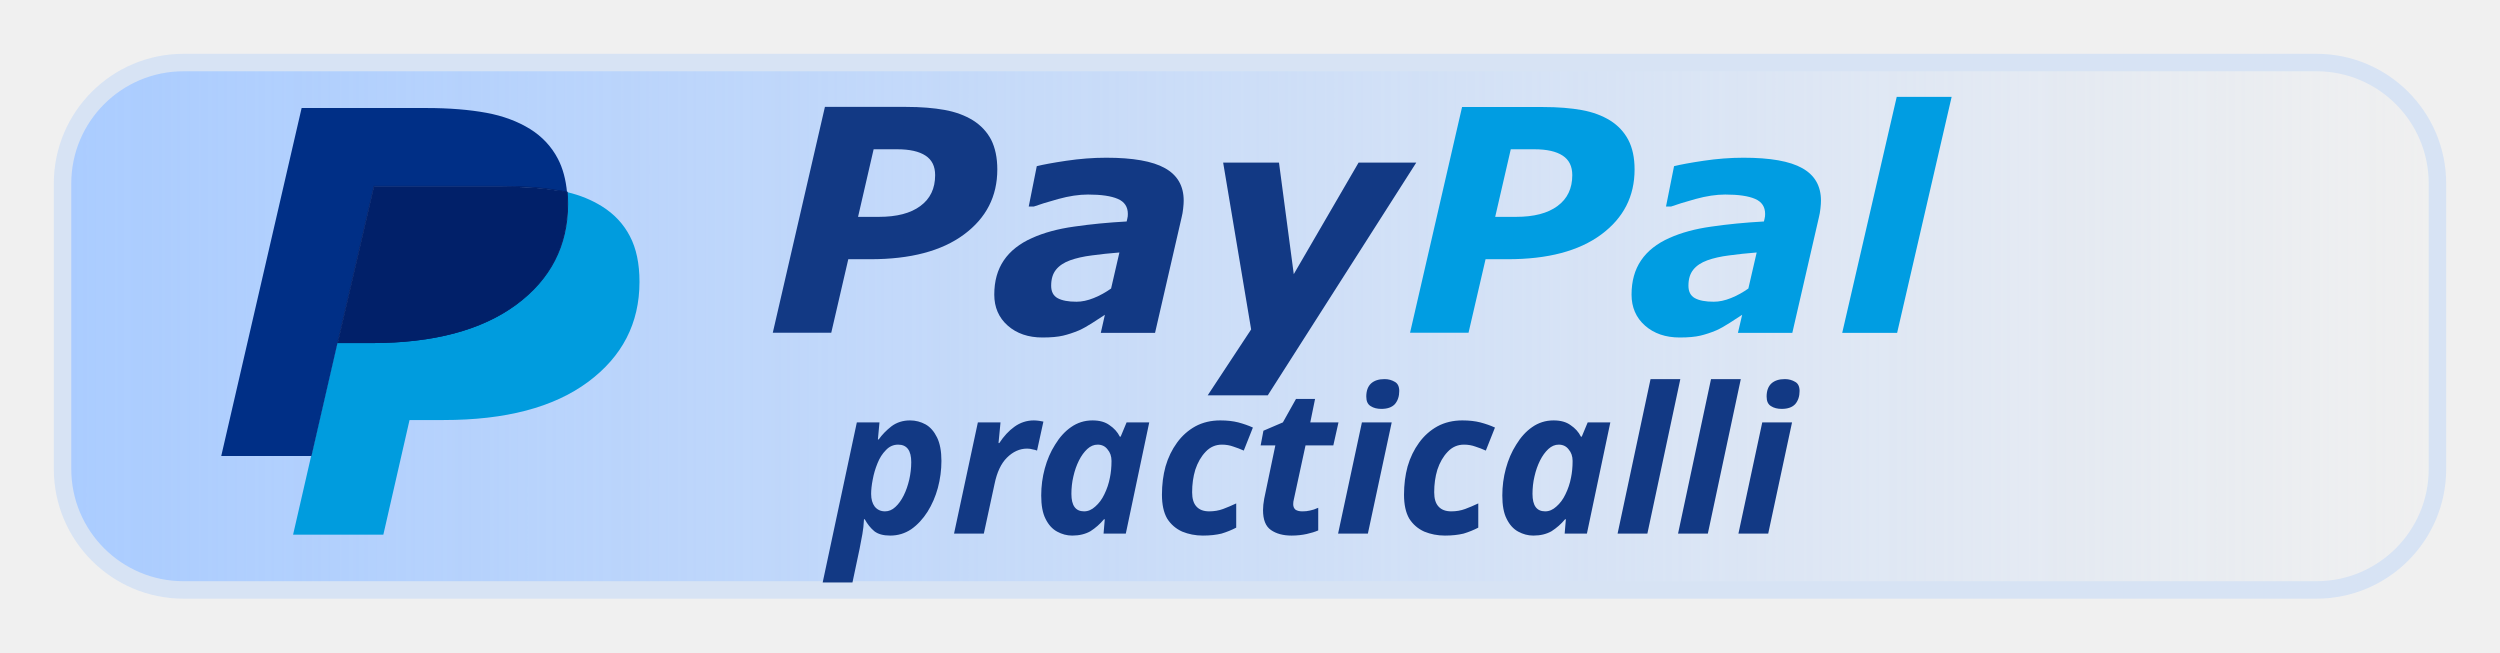
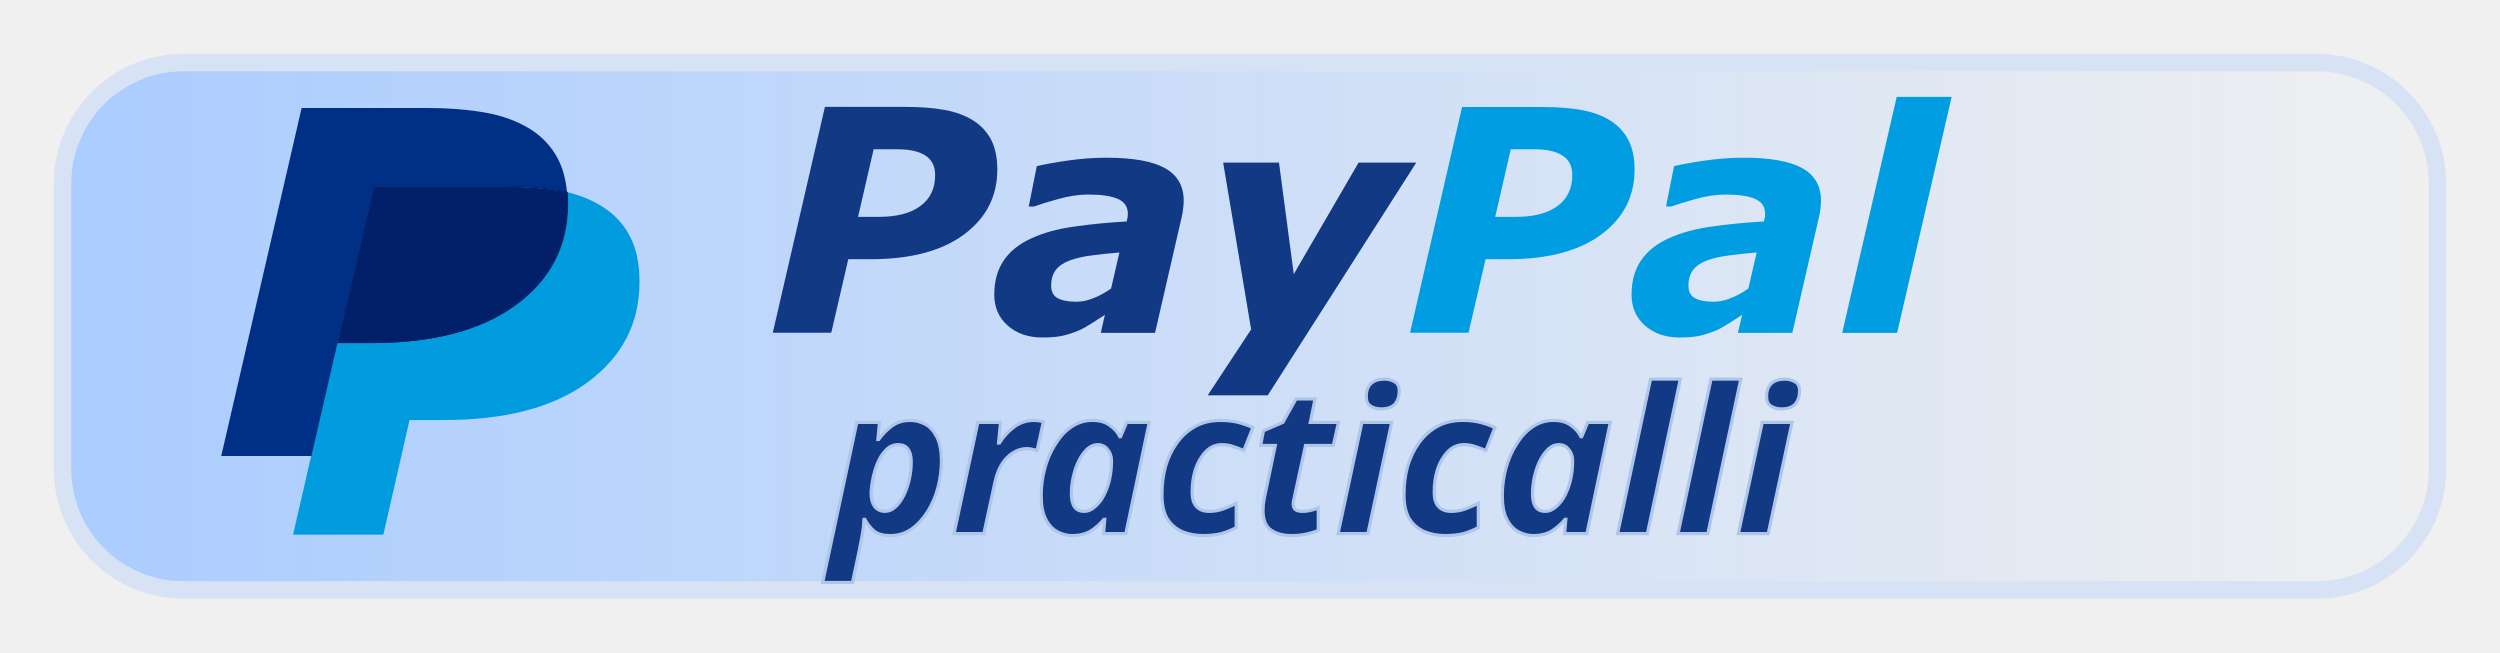
<svg xmlns="http://www.w3.org/2000/svg" xmlns:xlink="http://www.w3.org/1999/xlink" width="371.739" height="97.018" viewBox="0 0 98.356 25.669" version="1.1" id="svg8">
  <defs id="defs2">
    <linearGradient id="linearGradient2118">
      <stop style="stop-color:#aaccff;stop-opacity:1;" offset="0" id="stop2114" />
      <stop style="stop-color:#aaccff;stop-opacity:0;" offset="1" id="stop2116" />
    </linearGradient>
    <linearGradient id="linearGradient4221">
      <stop id="stop4223" offset="0" style="stop-color:#c0c0dc;stop-opacity:1" />
      <stop style="stop-color:#c0c0dd;stop-opacity:1" offset="0.114" id="stop4225" />
      <stop id="stop4227" offset="0.479" style="stop-color:#a191bf;stop-opacity:1" />
      <stop id="stop4229" offset="1" style="stop-color:#625681;stop-opacity:1" />
    </linearGradient>
    <linearGradient gradientTransform="matrix(0.4887125,0,0,0.4887125,7.567404,560.782)" xlink:href="#linearGradient4274" id="linearGradient7595" x1="-0.654" y1="934.566" x2="46.893" y2="951.898" gradientUnits="userSpaceOnUse" />
    <linearGradient id="linearGradient4274">
      <stop id="stop4276" offset="0" style="stop-color:#eeeeec;stop-opacity:1" />
      <stop style="stop-color:#eeeeec;stop-opacity:1" offset="0.084" id="stop4181" />
      <stop id="stop4280" offset="0.351" style="stop-color:#eeeeec;stop-opacity:1" />
      <stop id="stop4282" offset="1" style="stop-color:#e0d5d5;stop-opacity:1" />
    </linearGradient>
    <linearGradient xlink:href="#linearGradient7589" id="linearGradient4317" x1="303.644" y1="608.878" x2="396.91" y2="672.258" gradientUnits="userSpaceOnUse" gradientTransform="matrix(0.1922971,0.06206447,-0.1003191,0.1702386,27.9476,914.5521)" />
    <linearGradient id="linearGradient7589">
      <stop id="stop7591" offset="0" style="stop-color:#351347;stop-opacity:1" />
      <stop id="stop7593" offset="1" style="stop-color:#5c3566;stop-opacity:0;" />
    </linearGradient>
    <linearGradient xlink:href="#linearGradient4311" id="linearGradient4301" x1="306.884" y1="425.158" x2="377.032" y2="364.663" gradientUnits="userSpaceOnUse" gradientTransform="matrix(0.07485012,0.08932098,-0.08626544,0.06221301,53.22269,961.6441)" />
    <linearGradient id="linearGradient4311">
      <stop style="stop-color:#351e47;stop-opacity:1" offset="0" id="stop4313" />
      <stop style="stop-color:#5c3566;stop-opacity:0;" offset="1" id="stop4315" />
    </linearGradient>
    <linearGradient xlink:href="#linearGradient4274" id="linearGradient4230" x1="267.654" y1="527.335" x2="329.167" y2="429.496" gradientUnits="userSpaceOnUse" gradientTransform="matrix(0.1515328,0.0143268,-0.0143268,0.1515328,-12.64197,950.2851)" />
    <linearGradient xlink:href="#linearGradient4196" id="linearGradient5577" x1="308.41" y1="511.441" x2="190.849" y2="465.961" gradientUnits="userSpaceOnUse" gradientTransform="matrix(-0.13467,0.03941451,0.04093431,0.1398628,58.64004,937.7004)" />
    <linearGradient id="linearGradient4196">
      <stop style="stop-color:#ffffff;stop-opacity:1" offset="0" id="stop4198" />
      <stop id="stop4200" offset="0.114" style="stop-color:#fffff2;stop-opacity:1" />
      <stop style="stop-color:#d2acd2;stop-opacity:1" offset="0.479" id="stop4202" />
      <stop style="stop-color:#123069;stop-opacity:1" offset="1" id="stop4204" />
    </linearGradient>
    <radialGradient xlink:href="#linearGradient6003" id="radialGradient5136-0-6-65" cx="322.171" cy="472.517" fx="322.171" fy="472.517" r="169" gradientUnits="userSpaceOnUse" gradientTransform="matrix(0.3389967,0.2147401,-0.1968862,0.269826,-1209.226,-630.6322)" />
    <linearGradient id="linearGradient6003">
      <stop id="stop6005" offset="0" style="stop-color:#c2c6db;stop-opacity:1" />
      <stop style="stop-color:#bab1e0;stop-opacity:1" offset="0.34" id="stop6007" />
      <stop style="stop-color:#8d77a3;stop-opacity:1" offset="0.444" id="stop6009" />
      <stop id="stop6011" offset="0.552" style="stop-color:#675a84;stop-opacity:1" />
      <stop id="stop6013" offset="1" style="stop-color:#050846;stop-opacity:1" />
    </linearGradient>
    <radialGradient xlink:href="#linearGradient6003" id="radialGradient5136-0-6-6-8-3-1" cx="322.171" cy="472.517" fx="322.171" fy="472.517" r="169" gradientUnits="userSpaceOnUse" gradientTransform="matrix(0.1902571,0.1047134,-0.1104996,0.1315748,-966.7619,-798.6685)" />
    <radialGradient xlink:href="#linearGradient6003" id="radialGradient5136-0-6-6-8-8-8" cx="322.171" cy="472.517" fx="322.171" fy="472.517" r="169" gradientUnits="userSpaceOnUse" gradientTransform="matrix(0.1361054,0.07855904,-0.0790488,0.09871133,-780.5823,-1164.647)" />
    <radialGradient xlink:href="#linearGradient6003" id="radialGradient5136-0-6-6-8-6" cx="322.171" cy="472.517" fx="322.171" fy="472.517" r="169" gradientUnits="userSpaceOnUse" gradientTransform="matrix(0.184454,0.09675949,-0.1071292,0.1215805,-859.3738,-1098.305)" />
    <radialGradient xlink:href="#linearGradient6003" id="radialGradient5136-0-6-6-2" cx="322.171" cy="472.517" fx="322.171" fy="472.517" r="169" gradientUnits="userSpaceOnUse" gradientTransform="matrix(0.3358231,0.2051248,-0.1950431,0.2577443,-945.1424,-758.6536)" />
    <radialGradient xlink:href="#linearGradient6003" id="radialGradient5136-0-6-65-3" cx="322.171" cy="472.517" fx="322.171" fy="472.517" r="169" gradientUnits="userSpaceOnUse" gradientTransform="matrix(0.3533023,0.2238022,-0.2051948,0.2812126,-702.2763,-398.3032)" />
    <radialGradient xlink:href="#linearGradient6003" id="radialGradient5136-0-6-6-8-3-1-9" cx="322.171" cy="472.517" fx="322.171" fy="472.517" r="169" gradientUnits="userSpaceOnUse" gradientTransform="matrix(0.1982859,0.1091323,-0.1151626,0.1371272,-658.0303,-481.713)" />
    <radialGradient xlink:href="#linearGradient6003" id="radialGradient5136-0-6-6-8-8-8-5" cx="322.171" cy="472.517" fx="322.171" fy="472.517" r="169" gradientUnits="userSpaceOnUse" gradientTransform="matrix(0.141849,0.08187422,-0.08238465,0.1028769,-643.9823,-766.0172)" />
    <radialGradient xlink:href="#linearGradient6003" id="radialGradient5136-0-6-6-2-1" cx="322.171" cy="472.517" fx="322.171" fy="472.517" r="169" gradientUnits="userSpaceOnUse" gradientTransform="matrix(0.3499948,0.2137811,-0.2032739,0.2686211,-680.6067,-453.6625)" />
    <radialGradient xlink:href="#linearGradient6003" id="radialGradient5136-0-6-6-8-6-9" cx="322.171" cy="472.517" fx="322.171" fy="472.517" r="169" gradientUnits="userSpaceOnUse" gradientTransform="matrix(0.192238,0.1008427,-0.1116501,0.1267112,-724.7406,-701.3335)" />
    <radialGradient xlink:href="#linearGradient6003" id="radialGradient5136-0-6-65-2" cx="322.171" cy="472.517" fx="322.171" fy="472.517" r="169" gradientUnits="userSpaceOnUse" gradientTransform="matrix(0.3389967,0.2147401,-0.1968862,0.269826,-1209.226,-630.6322)" />
    <radialGradient xlink:href="#linearGradient6003" id="radialGradient5136-0-6-6-8-3-1-2" cx="322.171" cy="472.517" fx="322.171" fy="472.517" r="169" gradientUnits="userSpaceOnUse" gradientTransform="matrix(0.1902571,0.1047134,-0.1104996,0.1315748,-966.7619,-798.6685)" />
    <radialGradient xlink:href="#linearGradient6003" id="radialGradient5136-0-6-6-8-8-8-0" cx="322.171" cy="472.517" fx="322.171" fy="472.517" r="169" gradientUnits="userSpaceOnUse" gradientTransform="matrix(0.1361054,0.07855904,-0.0790488,0.09871133,-780.5823,-1164.647)" />
    <radialGradient xlink:href="#linearGradient6003" id="radialGradient5136-0-6-6-8-6-2" cx="322.171" cy="472.517" fx="322.171" fy="472.517" r="169" gradientUnits="userSpaceOnUse" gradientTransform="matrix(0.184454,0.09675949,-0.1071292,0.1215805,-859.3738,-1098.305)" />
    <radialGradient xlink:href="#linearGradient6003" id="radialGradient5136-0-6-6-2-3" cx="322.171" cy="472.517" fx="322.171" fy="472.517" r="169" gradientUnits="userSpaceOnUse" gradientTransform="matrix(0.3358231,0.2051248,-0.1950431,0.2577443,-945.1424,-758.6536)" />
    <radialGradient xlink:href="#linearGradient6003" id="radialGradient5136-0-6-65-3-7" cx="322.171" cy="472.517" fx="322.171" fy="472.517" r="169" gradientUnits="userSpaceOnUse" gradientTransform="matrix(0.3533023,0.2238022,-0.2051948,0.2812126,-702.2763,-398.3032)" />
    <radialGradient xlink:href="#linearGradient6003" id="radialGradient5136-0-6-6-8-3-1-9-5" cx="322.171" cy="472.517" fx="322.171" fy="472.517" r="169" gradientUnits="userSpaceOnUse" gradientTransform="matrix(0.1982859,0.1091323,-0.1151626,0.1371272,-658.0303,-481.713)" />
    <radialGradient xlink:href="#linearGradient6003" id="radialGradient5136-0-6-6-8-8-8-5-9" cx="322.171" cy="472.517" fx="322.171" fy="472.517" r="169" gradientUnits="userSpaceOnUse" gradientTransform="matrix(0.141849,0.08187422,-0.08238465,0.1028769,-643.9823,-766.0172)" />
    <radialGradient xlink:href="#linearGradient6003" id="radialGradient5136-0-6-6-2-1-2" cx="322.171" cy="472.517" fx="322.171" fy="472.517" r="169" gradientUnits="userSpaceOnUse" gradientTransform="matrix(0.3499948,0.2137811,-0.2032739,0.2686211,-680.6067,-453.6625)" />
    <radialGradient xlink:href="#linearGradient6003" id="radialGradient5136-0-6-6-8-6-9-2" cx="322.171" cy="472.517" fx="322.171" fy="472.517" r="169" gradientUnits="userSpaceOnUse" gradientTransform="matrix(0.192238,0.1008427,-0.1116501,0.1267112,-724.7406,-701.3335)" />
    <linearGradient id="linearGradient-1" y2="62.452" x2="102.977" y1="62.452" x1="8.743" gradientTransform="scale(1.805544,0.5538497)" gradientUnits="userSpaceOnUse">
      <stop id="stop1060" offset="0%" stop-color="#1E8D55" />
      <stop id="stop1062" offset="100%" stop-color="#134225" />
    </linearGradient>
    <linearGradient id="linearGradient-2" y2="207.74" x2="43.407" y1="36.03" x1="224.367" gradientTransform="scale(1.056021,0.9469513)" gradientUnits="userSpaceOnUse">
      <stop id="stop1065" offset="0%" stop-color="#1E8D55" />
      <stop id="stop1067" offset="100%" stop-color="#134225" />
    </linearGradient>
    <linearGradient id="linearGradient-3" y2="485.692" x2="100.559" y1="452.714" x1="10.479" gradientTransform="scale(1.865539,0.536038)" gradientUnits="userSpaceOnUse">
      <stop id="stop1070" offset="0%" stop-color="#1E8D55" />
      <stop id="stop1072" offset="100%" stop-color="#134225" />
    </linearGradient>
    <linearGradient xlink:href="#linearGradient2118" id="linearGradient2120" x1="-100.66" y1="32.287" x2="-6.537" y2="32.287" gradientUnits="userSpaceOnUse" />
  </defs>
  <g id="layer1" transform="translate(102.7764,-11.6525)" style="display:inline" />
  <g id="layer2" transform="translate(102.7764,-19.45257)">
    <rect style="opacity:1;fill:url(#linearGradient2120);fill-opacity:1;stroke:#d7e3f4;stroke-width:0.687;stroke-linecap:round;stroke-linejoin:round;stroke-miterlimit:4;stroke-dasharray:none;stroke-dashoffset:0;stroke-opacity:1" id="rect3359-3" width="93.435" height="20.749" x="-100.316" y="21.913" rx="4.761" />
    <g id="g2051" transform="matrix(0.05193014,0,0,0.05193014,-75.32279,-9.426647)">
      <path class="st0" d="m 226.9,684.5 c 0,20.4 -8.4,36.8 -25.3,49.3 -16.9,12.5 -40.5,18.7 -70.8,18.7 H 114 l -12.9,55.7 H 56.8 L 96.3,637.1 h 61.5 c 11.2,0 20.9,0.8 29.2,2.3 8.3,1.5 15.5,4.2 21.5,7.9 6,3.8 10.5,8.6 13.7,14.6 3.1,6.2 4.7,13.7 4.7,22.6 z m -47.1,4.3 c 0,-6.7 -2.4,-11.6 -7.3,-14.8 -4.9,-3.2 -12,-4.8 -21.5,-4.8 h -17.8 l -11.8,51.2 h 15.9 c 13.4,0 23.9,-2.7 31.3,-8.2 7.5,-5.5 11.2,-13.3 11.2,-23.4 z" id="path2039" />
      <path class="st0" d="m 308.4,794.6 c -2.6,1.7 -5.7,3.7 -9.4,6.1 -3.7,2.4 -7.1,4.3 -10.2,5.7 -4.3,1.8 -8.3,3.1 -12.1,4 -3.8,0.9 -9,1.4 -15.6,1.4 -10.7,0 -19.5,-3 -26.3,-9 -6.8,-6 -10.2,-13.9 -10.2,-23.5 0,-10.2 2.4,-18.8 7.2,-25.9 4.8,-7.1 12,-12.8 21.5,-17 8.9,-4 19.5,-6.9 31.7,-8.6 12.3,-1.8 25.6,-3.1 39.9,-3.9 0.1,-0.5 0.3,-1.2 0.5,-2.2 0.3,-1 0.4,-2.2 0.4,-3.5 0,-5.4 -2.5,-9.2 -7.6,-11.4 -5.1,-2.2 -12.6,-3.3 -22.6,-3.3 -6.8,0 -14.3,1.1 -22.6,3.4 -8.2,2.3 -14.4,4.2 -18.5,5.7 h -3.8 l 6.1,-30.6 c 4.8,-1.2 12.3,-2.6 22.4,-4.1 10.1,-1.5 20.2,-2.3 30.2,-2.3 20.2,0 35.1,2.6 44.5,7.9 9.5,5.3 14.2,13.5 14.2,24.6 0,1.5 -0.1,3.5 -0.4,6 -0.3,2.5 -0.6,4.6 -1.1,6.4 l -20.2,87.8 h -41.1 z m 11,-47.2 c -7.4,0.6 -14.3,1.3 -20.8,2.2 -6.5,0.8 -12,2.1 -16.5,3.7 -4.7,1.7 -8.3,4.1 -10.7,7.1 -2.5,3.1 -3.7,7.1 -3.7,12.2 0,4.4 1.6,7.6 4.9,9.4 3.3,1.8 8,2.7 14.3,2.7 4.1,0 8.4,-0.9 13.1,-2.8 4.7,-1.9 9,-4.3 13.1,-7.2 z" id="path2041" />
      <path class="st0" d="M 431.8,855.6 H 386.3 L 419.2,805.7 398,679.3 h 42.3 l 11.2,84.5 49.1,-84.5 h 43.7 z" id="path2043" />
      <path class="st1" d="m 709.7,684.5 c 0,20.4 -8.4,36.8 -25.3,49.3 -16.9,12.5 -40.5,18.7 -70.8,18.7 h -16.8 l -12.9,55.7 h -44.3 l 39.4,-171 h 61.5 c 11.2,0 20.9,0.8 29.2,2.3 8.3,1.5 15.5,4.2 21.5,7.9 6,3.8 10.5,8.6 13.7,14.6 3.2,6.1 4.8,13.6 4.8,22.5 z m -47.2,4.3 c 0,-6.7 -2.4,-11.6 -7.3,-14.8 -4.9,-3.2 -12,-4.8 -21.5,-4.8 h -17.8 l -11.8,51.2 H 620 c 13.4,0 23.9,-2.7 31.3,-8.2 7.5,-5.5 11.2,-13.3 11.2,-23.4 z" id="path2045" />
      <path class="st1" d="m 791.2,794.6 c -2.6,1.7 -5.7,3.7 -9.4,6.1 -3.7,2.4 -7.1,4.3 -10.2,5.7 -4.3,1.8 -8.3,3.1 -12.1,4 -3.8,0.9 -9,1.4 -15.6,1.4 -10.7,0 -19.5,-3 -26.3,-9 -6.8,-6 -10.2,-13.9 -10.2,-23.5 0,-10.2 2.4,-18.8 7.2,-25.9 4.8,-7.1 12,-12.8 21.5,-17 8.9,-4 19.5,-6.9 31.7,-8.6 12.3,-1.8 25.6,-3.1 39.9,-3.9 0.1,-0.5 0.3,-1.2 0.5,-2.2 0.3,-1 0.4,-2.2 0.4,-3.5 0,-5.4 -2.5,-9.2 -7.6,-11.4 -5.1,-2.2 -12.6,-3.3 -22.6,-3.3 -6.8,0 -14.3,1.1 -22.6,3.4 -8.2,2.3 -14.4,4.2 -18.5,5.7 h -3.8 l 6.1,-30.6 c 4.8,-1.2 12.3,-2.6 22.4,-4.1 10.1,-1.5 20.2,-2.3 30.2,-2.3 20.2,0 35.1,2.6 44.5,7.9 9.5,5.3 14.2,13.5 14.2,24.6 0,1.5 -0.1,3.5 -0.4,6 -0.3,2.5 -0.6,4.6 -1.1,6.4 l -20.2,87.8 H 788 Z m 11,-47.2 c -7.4,0.6 -14.3,1.3 -20.8,2.2 -6.5,0.8 -12,2.1 -16.5,3.7 -4.7,1.7 -8.3,4.1 -10.7,7.1 -2.5,3.1 -3.7,7.1 -3.7,12.2 0,4.4 1.6,7.6 4.9,9.4 3.3,1.8 8,2.7 14.3,2.7 4.1,0 8.4,-0.9 13.1,-2.8 4.7,-1.9 9,-4.3 13.1,-7.2 z" id="path2047" />
      <path class="st1" d="M 949.9,629.5 908.6,808.3 H 867 l 41.3,-178.8 z" id="path2049" />
    </g>
    <g id="g2069" transform="matrix(0.03290979,0,0,0.03290979,-102.2833,19.75307)">
      <path class="st2" d="m 581.7,213.1 c 27.2,0 50.9,1.7 71.2,5.4 1,0.2 2,0.4 2.9,0.5 -1,-0.2 -1.9,-0.4 -2.9,-0.5 -20.3,-3.7 -44,-5.4 -71.2,-5.4 z" id="path2053" />
      <path class="st3" d="m 738,273.2 c -7.6,-14.6 -18.7,-26.5 -33.3,-35.6 -12.2,-7.6 -25.8,-13.3 -41.9,-17.1 0.4,4.6 1.1,9.4 1.1,14.4 0,0 0,0 0,0 0,0 0,0 0,0 0,49.6 -21.1,89.3 -62.2,119.7 -41,30.4 -98.9,45.4 -172.8,45.4 h -40.7 l -52.8,230 h 107.9 l 31.3,-137 h 40.8 c 73.8,0 131.3,-15 172.4,-45.4 41.1,-30.4 61.7,-70.3 61.7,-119.8 0,-21.8 -3.8,-40 -11.5,-54.6 z" id="path2055" />
      <path class="st4" d="m 581.7,214 c 27.2,0 50.9,1.5 71.2,5.2 1,0.2 2,0.3 2.9,0.5 2.4,0.4 4.8,0.8 7.1,1.4 -1.4,-15.5 -5,-29 -10.9,-40.3 -7.6,-14.6 -18.7,-26.6 -33.3,-35.7 C 604,136 586.5,129.4 566.3,125.7 546.1,122 522.3,120 495.1,120 H 345.6 l -96.1,416 h 107.9 l 31.3,-136 h 0.1 L 432,214 Z" id="path2057" />
      <g id="g2063">
        <path class="st5" d="m 601.9,355.1 c 41.1,-30.4 61.7,-70.6 61.7,-120.2 0,-5 -0.2,-9.8 -0.6,-14.4 0,0 0,0 0,0 0,0 0,0 0,0.1 -2.3,-0.6 -4.7,-1 -7.2,-1.5 -1,-0.2 -1.9,0.1 -2.9,-0.1 -20.2,-3.7 -44,-5 -71.2,-5 H 432 l -43.3,187 h 40.7 c 73.9,0 131.4,-15.5 172.5,-45.9 z" id="path2059" />
        <path class="st5" d="m 429.5,401 h -41.4 l 0.1,-0.6 43.5,-187.4 h 150 c 28.9,0 52.2,1.7 71.3,5.2 0.5,0.1 1,0.1 1.5,0.2 0.5,0 1,0.1 1.5,0.2 2.2,0.4 4.5,0.9 6.8,1.4 h 0.1 l 0.1,-0.1 0.6,0.2 v 0.3 c 0,0.1 0,0.2 0,0.3 v 0.4 0 c 0.4,4.5 0.6,9.1 0.6,13.7 0,49.6 -20.8,90.1 -61.9,120.4 C 561.1,385.6 503,401 429.5,401 Z m -40.1,-1 h 40.1 c 73.3,0 131.2,-15.3 172.1,-45.6 v 0 c 40.8,-30.1 61.4,-70.4 61.5,-119.6 0,-4.7 -0.2,-9.4 -0.6,-13.9 -2.3,-0.5 -4.6,-1 -6.8,-1.4 -0.5,-0.1 -0.9,-0.1 -1.4,-0.2 -0.5,0 -1,-0.1 -1.6,-0.2 -19,-3.5 -42.2,-5.2 -71.1,-5.2 H 432.4 Z" id="path2061" />
      </g>
      <path class="st6" d="m 602.3,354.9 c 41.1,-30.4 61.7,-70.4 61.7,-120 0,0 0,0 0,0 0,49.5 -20.6,89.6 -61.7,120 z" id="path2065" />
      <path class="st6" d="m 663,220.5 c 0,0 0,0 0,0 -2.4,-0.6 -4.7,-1.1 -7.2,-1.5 2.4,0.5 4.8,1 7.2,1.5 z" id="path2067" />
    </g>
-     <text xml:space="preserve" style="font-style:italic;font-variant:normal;font-weight:bold;font-stretch:normal;font-size:8.003px;line-height:1.25;font-family:Ubuntu;-inkscape-font-specification:'Ubuntu Bold Italic';letter-spacing:0px;word-spacing:0px;writing-mode:lr-tb;fill:#123984;fill-opacity:1;stroke-width:0.125" x="-70.143" y="40.446" id="text2124">
-       <tspan id="tspan2122" x="-70.143" y="40.446" style="font-style:italic;font-variant:normal;font-weight:bold;font-stretch:normal;font-family:Ubuntu;-inkscape-font-specification:'Ubuntu Bold Italic';fill:#123984;fill-opacity:1;stroke-width:0.125">practicalli</tspan>
+     <text xml:space="preserve" style="font-style:italic;font-variant:normal;font-weight:bold;font-stretch:normal;font-size:8.003px;line-height:1.25;font-family:Ubuntu;-inkscape-font-specification:'Ubuntu Bold Italic';letter-spacing:0px;word-spacing:0px;writing-mode:lr-tb;fill:#123984;fill-opacity:1;stroke-width:0.125;stroke:#afc6e9" x="-70.143" y="40.446" id="text2124">
+       <tspan id="tspan2122" x="-70.143" y="40.446" style="font-style:italic;font-variant:normal;font-weight:bold;font-stretch:normal;font-family:Ubuntu;-inkscape-font-specification:'Ubuntu Bold Italic';fill:#123984;fill-opacity:1;stroke-width:0.125;stroke:#afc6e9">practicalli</tspan>
    </text>
  </g>
  <style type="text/css" id="style911">
	.st0{fill:#FF0000;}
	.st1{fill:#FFFFFF;}
	.st2{fill:#282828;}
</style>
  <style id="style4925" type="text/css">
	.st0{fill:#E01E5A;}
	.st1{fill:#36C5F0;}
	.st2{fill:#2EB67D;}
	.st3{fill:#ECB22E;}
</style>
  <style type="text/css" id="style2037">
	.st0{fill:#123984;}
	.st1{fill:#009DE2;}
	.st2{fill:none;}
	.st3{fill:#009CDE;}
	.st4{fill:#002F86;}
	.st5{fill:#012069;}
	.st6{fill:#0F3572;}
</style>
</svg>
